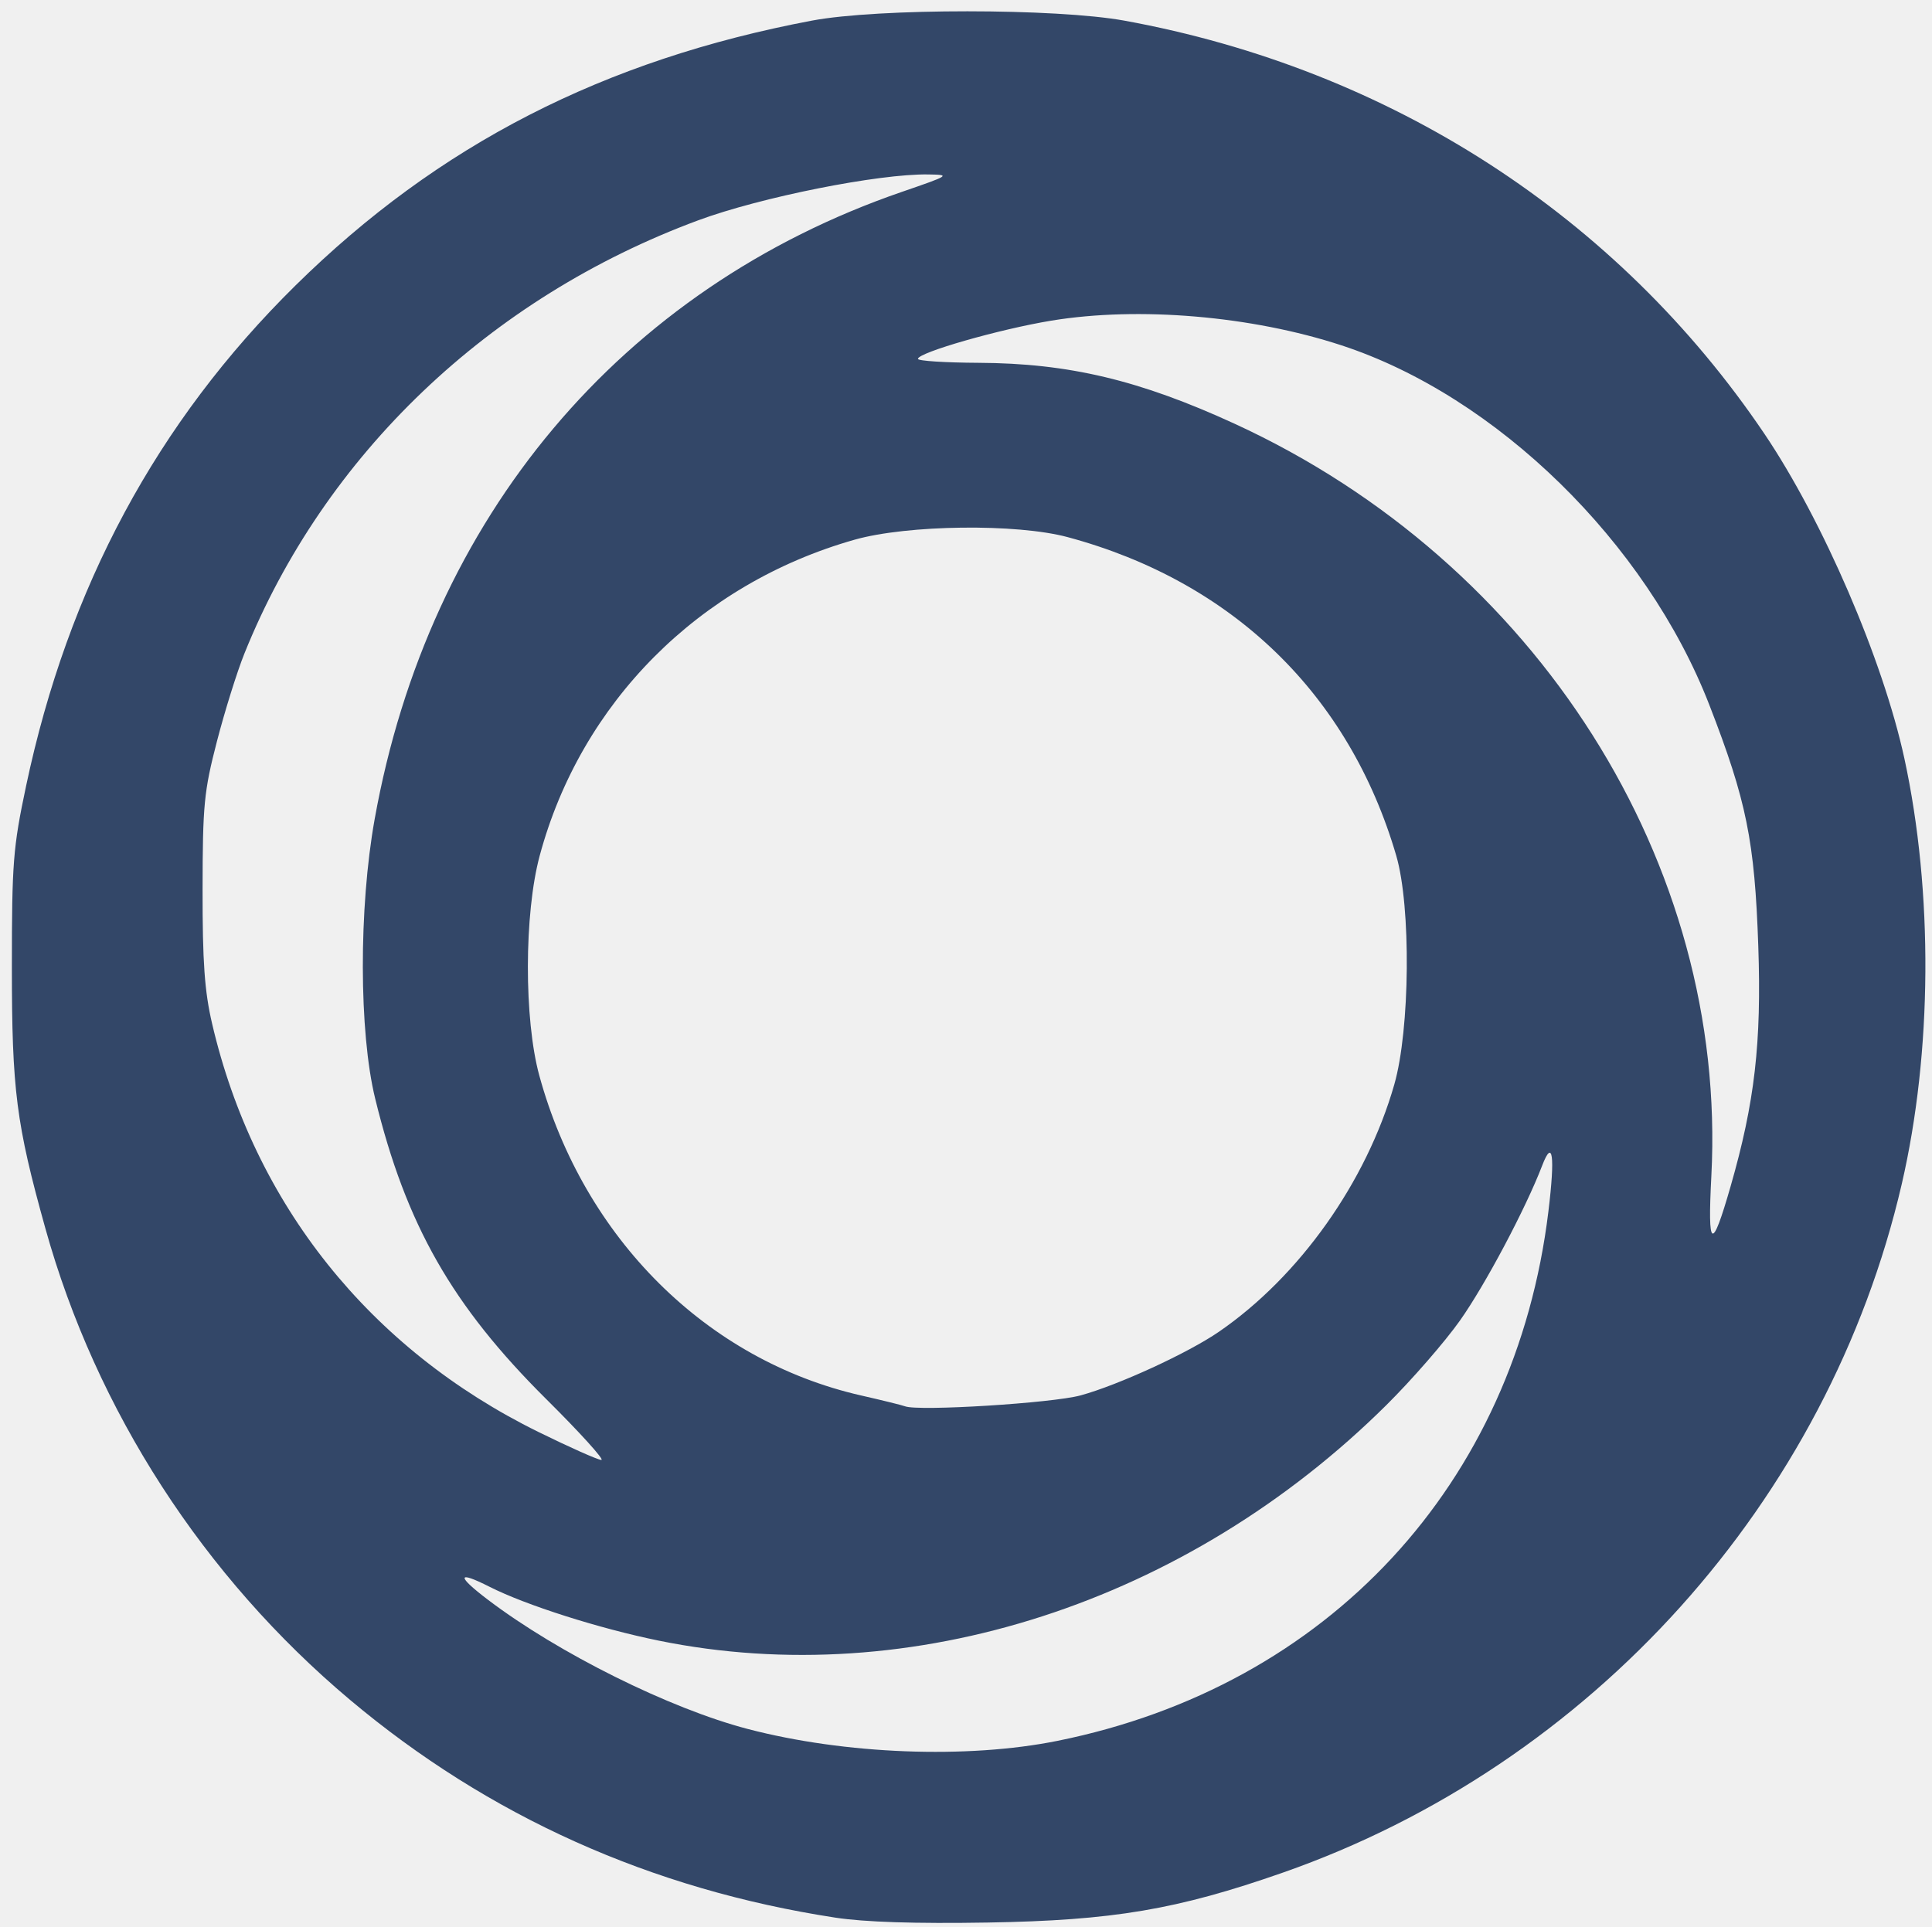
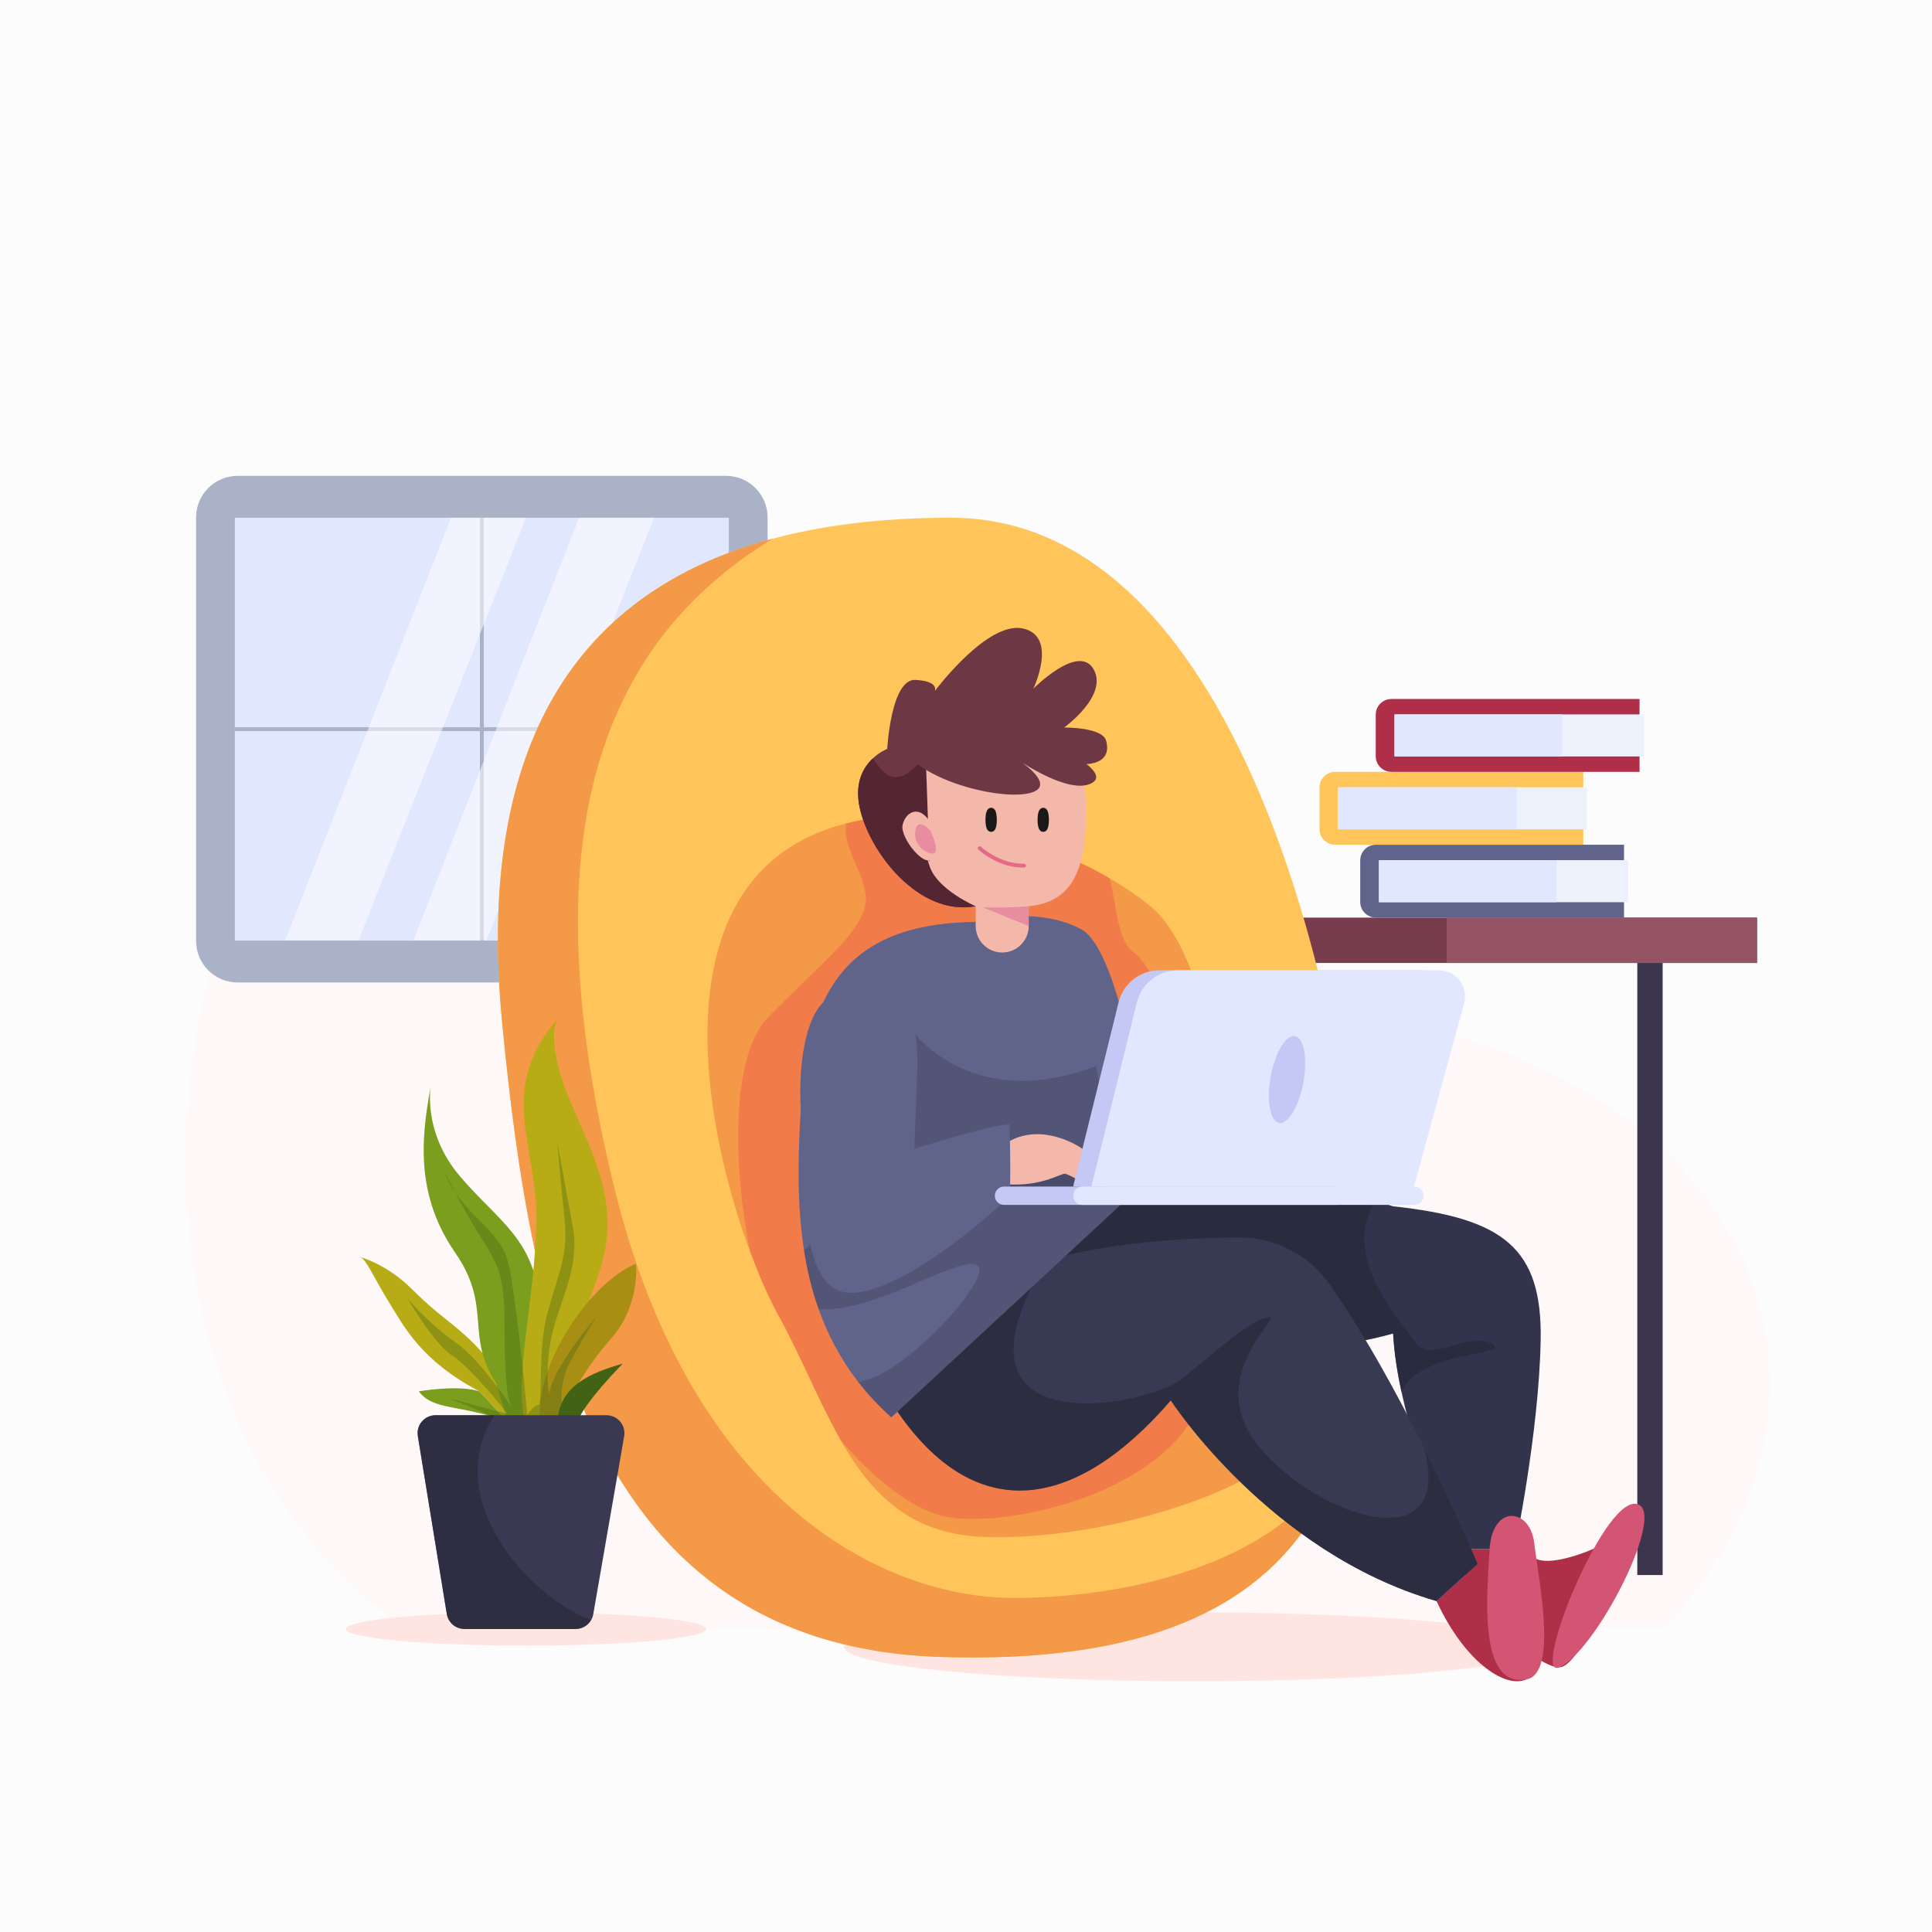
- <svg xmlns="http://www.w3.org/2000/svg" version="1.1" id="svg1" width="374" height="373" viewBox="0 0 374 373">
-   <g id="g1">
-     <path style="fill:#334768;fill-opacity:1" d="M 161.694,371.288 C 126.084,365.822 94.612,351.694 67.753,329.119 39.405,305.292 18.615,273.112 8.785,237.845 3.125,217.538 2.298,211.082 2.299,187.194 c 10e-4,-20.167 0.23,-23.083 2.747,-35 C 13.174,113.721 30.404,81.693 57.173,55.3 84.823,28.038 116.874,11.595 157.194,3.988 c 12.753,-2.406 47.29,-2.398 60.5,0.015 51.383,9.385 95.409,37.82 123.877,80.009 11.306,16.755 22.959,43.798 27.086,62.861 5.597,25.851 5.402,56.861 -0.519,82.407 -14.226,61.38 -60.084,112.403 -119.8,133.294 -20.477,7.164 -32.856,9.258 -57.145,9.666 -13.978,0.235 -23.842,-0.083 -29.5,-0.952 z m 43,-34.225 c 52.375,-10.56 88.638,-49.677 95.052,-102.532 1.309,-10.784 0.839,-14.205 -1.214,-8.843 -3.183,8.313 -11.016,23.077 -15.918,30.005 -2.919,4.125 -9.317,11.477 -14.218,16.338 -38.6,38.282 -92.01,55.582 -140.866,45.628 -11.523,-2.348 -25.757,-6.879 -32.766,-10.43 -6.325,-3.205 -6.442,-2.141 -0.278,2.535 13.631,10.339 35.155,21.045 50.241,24.991 18.823,4.923 42.482,5.833 59.966,2.308 z m -98.901,-66.119 c -18.29,-18.162 -27.191,-33.795 -33.168,-58.25 -3.144,-12.864 -3.188,-36.859 -0.1,-54.081 10.483,-58.46 47.718,-102.764 102.09,-121.472 9.293,-3.197 9.444,-3.298 5.079,-3.366 -9.598,-0.149 -32.416,4.4 -44.5,8.871 -40.522,14.995 -72.4,45.428 -87.889,83.907 -1.408,3.498 -3.8,11.148 -5.314,17 -2.504,9.672 -2.756,12.278 -2.776,28.64 -0.017,14.09 0.384,19.738 1.843,26 8.148,34.977 30.52,62.984 63.136,79.043 6.05,2.979 11.547,5.425 12.216,5.436 0.669,0.011 -4.109,-5.267 -10.617,-11.73 z m 103.401,-0.773 c 7.334,-2.01 20.784,-8.201 26.779,-12.325 15.591,-10.727 28.524,-28.966 33.936,-47.86 3.055,-10.665 3.262,-34.43 0.386,-44.291 -9.098,-31.201 -31.671,-53.097 -63.601,-61.694 -9.878,-2.66 -31.021,-2.406 -41.259,0.495 -30.091,8.526 -52.976,31.5 -60.964,61.2 -3.017,11.216 -3.049,31.68 -0.068,42.565 8.618,31.466 32.415,55.124 62.291,61.927 4.125,0.939 7.95,1.883 8.5,2.097 2.569,1.001 28.524,-0.612 34,-2.113 z m 125.82,-40.477 c 4.673,-16.256 5.999,-27.762 5.359,-46.49 -0.697,-20.397 -2.279,-28.189 -9.49,-46.752 -12.215,-31.443 -41.174,-59.751 -71.189,-69.586 -17.4,-5.702 -39.254,-7.564 -56.156,-4.786 -10.046,1.651 -25.845,6.18 -25.843,7.408 7.6e-4,0.389 5.288,0.73 11.75,0.76 17.447,0.079 31.176,3.348 49.568,11.802 58.475,26.879 95.422,85.186 92.275,145.623 -0.745,14.309 0.068,14.75 3.726,2.022 z" id="path1" />
+ <svg xmlns="http://www.w3.org/2000/svg" version="1.1" x="0px" y="0px" viewBox="0 0 500 500" style="enable-background:new 0 0 500 500;" xml:space="preserve">
+   <g id="BACKGROUND">
+     <rect style="fill:#FCFCFC;" width="500" height="500" />
+   </g>
+   <g id="OBJECTS">
+     <g>
+       <path style="fill:#FFF8F8;" d="M430.293,421.581c53.242-54.439,30.193-138.907-72.957-158.178s-125.393-134.705-219.2-110.627    C44.329,176.853,8.714,354.133,104.981,421.581H430.293z" />
+       <rect x="423.732" y="243.346" transform="matrix(-1 -1.224647e-16 1.224647e-16 -1 854.025 650.9636)" style="fill:#3B364D;" width="6.56" height="164.272" />
+       <path style="fill:#FFE5E2;" d="M182.753,421.581c0,2.381-20.873,4.311-46.622,4.311c-25.748,0-46.622-1.93-46.622-4.311    c0-2.381,20.873-4.311,46.622-4.311C161.88,417.27,182.753,419.2,182.753,421.581z" />
+       <ellipse style="fill:#FFE5E2;" cx="309.02" cy="426.191" rx="90.615" ry="8.922" />
+       <g>
+         <path style="fill:#AAB2C8;" d="M187.896,254.266H61.504c-5.942,0-10.758-4.817-10.758-10.758V133.907     c0-5.942,4.817-10.758,10.758-10.758h126.392c5.942,0,10.758,4.817,10.758,10.758v109.601     C198.655,249.449,193.838,254.266,187.896,254.266z" />
+         <rect x="60.774" y="133.988" style="fill:#E0E7FF;" width="127.852" height="109.439" />
+         <line style="fill:none;stroke:#AAB2C8;stroke-miterlimit:10;" x1="124.7" y1="133.988" x2="124.7" y2="243.427" />
+         <line style="fill:none;stroke:#AAB2C8;stroke-miterlimit:10;" x1="188.626" y1="188.707" x2="60.774" y2="188.707" />
+         <polygon style="opacity:0.54;fill:#FFFFFF;" points="116.707,133.988 73.83,243.346 92.793,243.346 136.132,133.988    " />
+         <polygon style="opacity:0.54;fill:#FFFFFF;" points="149.862,133.988 106.985,243.346 125.948,243.346 169.287,133.988    " />
+       </g>
+       <rect x="328.821" y="237.474" style="fill:#773C4D;" width="125.896" height="11.743" />
+       <rect x="374.417" y="237.474" style="fill:#965363;" width="80.299" height="11.743" />
+       <g>
+         <path style="fill:#61648A;" d="M420.297,237.474h-64.223c-2.236,0-4.049-1.813-4.049-4.049v-10.762     c0-2.236,1.813-4.049,4.049-4.049h64.223V237.474z" />
+         <rect x="356.979" y="222.602" style="fill:#EDF1FC;" width="64.411" height="10.886" />
+         <rect x="356.823" y="222.602" style="fill:#E0E7FF;" width="45.978" height="10.886" />
+         <path style="fill:#FFC55A;" d="M409.753,218.615H345.53c-2.236,0-4.049-1.813-4.049-4.049v-10.762     c0-2.236,1.813-4.049,4.049-4.049h64.223V218.615z" />
+         <rect x="346.279" y="203.742" style="fill:#EDF1FC;" width="64.411" height="10.886" />
+         <rect x="346.279" y="203.742" style="fill:#E0E7FF;" width="46.298" height="10.886" />
+         <path style="fill:#AF2F48;" d="M424.314,199.755h-64.223c-2.236,0-4.049-1.813-4.049-4.049v-10.762     c0-2.236,1.813-4.049,4.049-4.049h64.223V199.755z" />
+         <rect x="361.056" y="184.883" style="fill:#EDF1FC;" width="64.411" height="10.886" />
+         <rect x="360.841" y="184.883" style="fill:#E0E7FF;" width="43.415" height="10.886" />
+       </g>
+       <g>
+         <path style="fill:#FFC55A;" d="M352.792,334.597c0.087,14.032-1.237,27.401-4.863,39.437c0,0.009-0.009,0.017-0.009,0.026     c-10.162,33.694-38.417,56.911-104.488,54.759c-89.672-2.92-105.961-86.299-113.482-164.258     c-6.109-63.256,12.907-109.813,69.993-125.135c13.273-3.565,28.612-5.438,46.165-5.438     C326.803,133.988,352.453,281.251,352.792,334.597z" />
+         <path style="fill:#F49947;" d="M347.92,374.06c-10.162,33.694-38.417,56.911-104.488,54.759     c-89.672-2.92-105.961-86.299-113.482-164.258c-6.109-63.256,12.907-109.813,69.993-125.135     c-49.024,29.885-61.199,84.33-41.163,167.151c20.028,82.822,70.577,106.911,103.312,106.963     C294.818,413.602,335.902,402.917,347.92,374.06z" />
+         <path style="fill:#F49947;" d="M223.381,212.168c-63.962,11.387-36.058,102.752-21.919,128.335     c14.138,25.584,20.165,55.88,52.834,57.227c32.67,1.346,74.412-13.465,78.451-24.238c4.039-10.772-14.444-66.92-14.444-66.92     s-2.556-56.824-20.261-71.747C280.339,219.903,244.628,208.386,223.381,212.168z" />
+         <path style="fill:#F27C49;" d="M309.022,366.256c-11.684,21.84-51.508,29.516-65.154,26.06     c-8.033-2.038-17.67-9.332-26.433-19.802c-5.596-9.858-10.079-21.347-15.972-32.012c-2.216-4.008-4.764-9.621-7.243-16.286     c-4.874-23.461-4.73-51.321,4.432-60.815c12.44-12.873,24.514-21.941,25.381-29.915c0.671-6.258-6.428-14.512-5.001-20.379     c1.393-0.357,2.845-0.671,4.348-0.934c17.5-3.116,44.809,4.144,63.795,15.14c1.826,6.92,1.987,16.193,6.284,19.199     c6.606,4.602,16.821,33.464,19.411,47.016C315.45,307.08,309.022,366.256,309.022,366.256z" />
+       </g>
+       <g>
+         <path style="fill:#AF2F48;" d="M395.898,400.901c0.516,8.22,24.297-2.271,27.444-6.817c0,0-13.022,37.419-19.8,37.419     c-6.778,0-25.256-19.49-25.256-19.49l2.218-11.112H395.898z" />
+         <path style="fill:#D35473;" d="M403.542,431.503c-7.377,3.165,11.057-43.364,19.8-42.315     C432.085,390.237,413.068,427.417,403.542,431.503z" />
+         <path style="fill:#31344C;" d="M398.722,347.026c-0.479,24.054-6.728,53.878-6.728,53.878h-15.4c0,0-9.465-20.298-13.901-40.727     c-1.116-5.125-1.909-10.258-2.161-15.078c0,0-23.863,7.216-46.949,2.885c-9.604-1.795-20.481-4.846-29.911-7.8     c-13.23-4.131-23.61-8.07-23.61-8.07l0.784-0.994l16.838-21.3l45.32-6.815l5.308-0.802l32.221,9.988     C389.109,315.276,399.21,322.971,398.722,347.026z" />
+         <path style="opacity:0.54;fill:#232433;" d="M362.693,360.177c-1.116-5.125-1.909-10.258-2.161-15.078     c0,0-23.863,7.216-46.949,2.885c-9.604-1.795-20.481-4.846-29.911-7.8l-22.825-9.064l-1.996-0.793l-3.782-15.757l48.745-17.03     l19.191,5.465l32.238,9.172c-7.792,13.997,7.888,30.552,11.33,35.529c3.443,4.976,13.23-3.059,19.435,0     C392.212,350.764,367.626,349.3,362.693,360.177z" />
+         <path style="fill:#AF2F48;" d="M371.787,414.37c7.081,15.384,17.573,22.728,23.168,20.28l-2.448-25.529l-10.137-4.372     L371.787,414.37z" />
+         <path style="fill:#D35473;" d="M394.955,434.651c-12.461,2.077-10.142-22.036-9.442-33.749     c0.699-11.713,10.492-10.664,11.541-1.571C398.103,408.422,403.349,433.252,394.955,434.651z" />
+         <path style="fill:#383952;" d="M382.372,404.747l-10.58,9.622c-43.298-12.507-68.79-51.952-68.79-51.952     c-24.054,27.898-50.993,34.156-72.669,0c0,0,1.368-15.182,18.947-26.887c3.408-2.283,7.434-4.427,12.175-6.301     c18.799-7.443,43.803-8.89,59.212-8.977c9.299-0.052,18.006,4.48,23.374,12.071c9.064,12.812,17.701,28.7,24.482,42.33     C376.855,391.413,382.372,404.747,382.372,404.747z" />
+         <path style="opacity:0.54;fill:#232433;" d="M382.372,404.747l-10.58,9.622c-43.298-12.507-68.79-51.952-68.79-51.952     c-24.054,27.898-50.993,34.156-72.669,0c0,0,1.368-15.182,18.947-26.887l18.145-3.355c-21.178,41.59,29.737,31.889,38.923,24.307     c9.186-7.591,17.858-15.191,21.963-15.609c4.105-0.418-17.544,15.574-2.275,33.781c15.26,18.215,50.479,29.562,42.487,0     C376.855,391.413,382.372,404.747,382.372,404.747z" />
+         <path style="fill:#6D3744;" d="M276.847,197.61h-0.645c0,0-6.415,24.551-17.352,33.702c-1.97,1.647-4.087,2.798-6.345,3.216     c-14.755,2.728-27.61-14.084-30.042-25.614c-1.359-6.449,1.037-10.406,3.417-12.629c1.865-1.778,3.73-2.466,3.73-2.466     s0.967-18.189,7.303-17.858c6.092,0.314,5.072,2.728,4.994,2.911c0.392-0.523,13.648-18.145,22.764-16.228     c9.256,1.952,2.763,15.583,2.763,15.583s11.687-11.844,15.583-5.029c3.896,6.815-7.626,15.095-7.626,15.095     s9.901-0.157,10.877,3.416C287.236,195.274,285.78,198.69,276.847,197.61z" />
+         <path style="fill:#542633;" d="M258.85,231.312c-1.97,1.647-4.087,2.798-6.345,3.216c-14.755,2.728-27.61-14.084-30.042-25.614     c-1.359-6.449,1.037-10.406,3.417-12.629c2.196,2.85,5.133,8.567,11.835,1.325h3.112L258.85,231.312z" />
+         <path style="fill:#61648A;" d="M298.043,304.346l-67.378,62.463c-3.277-2.946-6.127-6.022-8.593-9.221h-0.009     c-4.576-5.909-7.87-12.219-10.206-18.799c-1.752-4.941-2.972-10.031-3.774-15.217c-1.848-11.835-1.595-24.211-0.845-36.5     c1.752-28.778,10.45-47.996,44.997-48.484c0,0,15.836-4.427,27.558,1.891c9.221,4.959,15.226,41.633,17.37,57.059     C297.746,301.723,298.043,304.346,298.043,304.346z" />
+         <path style="opacity:0.36;fill:#383952;" d="M283.692,275.899c-35.47,13.302-50.155-12.496-50.155-12.496l-11.469,41.226     l24.542,7.563l42.728-4.449L283.692,275.899z" />
+         <path style="opacity:0.36;fill:#383952;" d="M298.043,304.346l-67.378,62.463c-3.277-2.946-6.127-6.022-8.593-9.221     c11.722-0.889,36.901-28.918,30.286-30.382c-5.918-1.299-26.285,12.559-40.5,11.583c-1.752-4.941-2.972-10.031-3.774-15.217     l21.649-18.947l67.43-7.086C297.746,301.723,298.043,304.346,298.043,304.346z" />
+         <path style="fill:#F4B8AB;" d="M260.064,296.049c7.914-5.349,17.125-0.891,20.394,1.486c3.268,2.377,0,8.617,0,8.617     s-3.566-2.08-4.754-2.377c-1.188-0.297-6.918,4.16-18.316,2.377C245.989,304.368,260.064,296.049,260.064,296.049z" />
+         <path style="fill:#61648A;" d="M213.824,258.725c15.52-11.574,24.311-1.404,23.56,18.599     c-0.751,20.002-0.751,20.002-0.751,20.002s19.793-6.316,24.635-6.316c0,0,0.422,13.686,0,18.599c0,0-23.933,23.16-39.725,24.915     c-15.791,1.755-12.633-29.477-14.037-43.865C206.103,276.271,208.432,262.746,213.824,258.725z" />
+         <g>
+           <path style="fill:#C3C9F4;" d="M277.721,307.078l11.773-47.687c1.2-4.862,5.562-8.278,10.57-8.278h67.555      c4.435,0,7.682,4.18,6.584,8.478l-13.633,49.864L277.721,307.078z" />
+           <path style="fill:#E0E7FF;" d="M282.451,307.078l11.773-47.687c1.2-4.862,5.562-8.278,10.57-8.278h67.555      c4.435,0,7.682,4.18,6.584,8.478l-13.633,49.864L282.451,307.078z" />
+           <path style="fill:#C3C9F4;" d="M345.783,311.832h-85.945c-1.313,0-2.377-1.064-2.377-2.377l0,0c0-1.313,1.064-2.377,2.377-2.377      h85.945c1.313,0,2.377,1.064,2.377,2.377l0,0C348.159,310.767,347.095,311.832,345.783,311.832z" />
+           <path style="fill:#E0E7FF;" d="M366.043,311.832h-85.944c-1.313,0-2.377-1.064-2.377-2.377l0,0c0-1.313,1.064-2.377,2.377-2.377      h85.944c1.313,0,2.377,1.064,2.377,2.377l0,0C368.42,310.767,367.356,311.832,366.043,311.832z" />
+           <path style="fill:#C3C9F4;" d="M337.305,280.148c-1.133,6.2-3.943,10.88-6.277,10.454c-2.334-0.426-3.307-5.798-2.174-11.998      c1.133-6.2,3.943-10.88,6.277-10.454C337.465,268.577,338.438,273.949,337.305,280.148z" />
+         </g>
+         <path style="fill:#F4B8AB;" d="M280.702,201.598c1.497,21.956-1.996,31.686-14.471,32.934v5.115c0,3.79-3.072,6.861-6.861,6.861     l0,0c-3.789,0-6.861-3.072-6.861-6.861v-5.115c0,0-9.98-4.242-11.976-10.479c-1.996-6.237,0-0.998,0-0.998l-0.887-25.449h41.381     L280.702,201.598z" />
+         <path style="fill:#F4B8AB;" d="M241.161,213.492c-3.138-5.721-6.828-3.322-7.567,0c-0.738,3.322,5.906,11.409,7.567,8.565     C242.822,219.213,241.161,213.492,241.161,213.492z" />
+         <path style="fill:#6D3744;" d="M234.281,194.79c6.68,8.117,25.619,12.338,32.473,10.39c6.854-1.948-2.886-8.279-2.886-8.279     s12.71,8.766,18.53,5.844c5.82-2.922-9.872-10.065-9.872-10.065L234.281,194.79z" />
+         <path style="fill:none;stroke:#191918;stroke-width:2;stroke-miterlimit:10;" d="M256.974,212.168c0,1.174-0.21,2.125-0.47,2.125     c-0.26,0-0.47-0.952-0.47-2.125c0-1.174,0.211-2.126,0.47-2.126C256.763,210.043,256.974,210.994,256.974,212.168z" />
+         <path style="fill:none;stroke:#191918;stroke-width:2;stroke-miterlimit:10;" d="M270.46,212.168c0,1.174-0.211,2.125-0.47,2.125     c-0.26,0-0.471-0.952-0.471-2.125c0-1.174,0.211-2.126,0.471-2.126C270.249,210.043,270.46,210.994,270.46,212.168z" />
+         <path style="fill:none;stroke:#E56A85;stroke-linecap:round;stroke-miterlimit:10;" d="M265.026,224.027     c-6.459,0.148-11.468-4.503-11.468-4.503" />
+         <path style="opacity:0.53;fill:#DD6595;" d="M266.231,234.532c-5.526,0.497-11.935,0.294-11.935,0.294l11.935,4.82V234.532z" />
+         <path style="opacity:0.53;fill:#DD6595;" d="M240.827,215.026c-2.797-2.936-4.171-1.73-3.984,1.321     c0.187,3.051,3.865,5.238,5.056,4.363C243.09,219.836,240.827,215.026,240.827,215.026z" />
+       </g>
+       <g>
+         <g>
+           <path style="fill:#7C9E1E;" d="M131.426,367.927c-12.408-4.558-19.245-2.785-23.044-7.85c0,0,10.129-1.773,15.7,0      L131.426,367.927z" />
+           <path style="fill:#B7AC15;" d="M124.082,360.077c-15.078-7.879-19.55-16.822-23.383-22.997      c-3.833-6.175-5.962-11.286-7.453-11.712c-1.491-0.426,6.175,1.065,13.415,8.305c7.24,7.24,10.221,8.305,15.97,14.054      c5.749,5.749,10.86,14.21,11.499,20.201h-2.705L124.082,360.077z" />
+           <path style="fill:#7C9E1E;" d="M128.381,357.947c-8.146-12.503-0.835-19.684-10.647-33.857      c-11.499-16.609-7.879-33.218-6.175-43.652c0,0-2.55,12.143,7.455,23.958c10.006,11.815,19.801,16.392,20.652,34.013      c0.852,17.622-2.555,29.518-2.555,29.518h-5.686L128.381,357.947z" />
+           <path style="fill:#B7AC15;" d="M135.796,367.927c-2.73-11.711,2.594-31.699,3.02-51.502      c0.426-19.803-10.647-34.496,5.749-53.021c0,0-3.407,3.407,1.278,17.035c4.685,13.628,15.119,27.895,10.008,46.207      c-5.111,18.313-16.123,33.311-16.047,41.281H135.796z" />
+           <path style="fill:#A88F14;" d="M139.803,367.927c-1.704-14.054,12.639-35.958,24.777-40.855c0,0,1.277,10.765-6.601,19.543      c-7.879,8.778-13.736,21.313-13.736,21.313H139.803z" />
+           <path style="fill:#426313;" d="M144.243,367.927c0.534-9.341,8.626-12.616,16.93-15.024c0,0-10.008,10.098-11.711,15.024      H144.243z" />
+           <path style="opacity:0.36;fill:#426313;" d="M148.14,368.993c1.415-7.075,4.605-9.3,4.021-9.704      c-0.584-0.404-4.214,5.55-6.038,8.638c0,0-2.43-8.07,1.209-15.024c3.639-6.954,7.075-12.21,7.075-12.21      s-11.724,13.543-12.331,20.389c0,0-1.213-6.88,0.809-15.757c2.021-8.877,7.277-17.367,5.357-27.878      c-1.92-10.512-3.998-21.729-3.998-21.729s0.873,10.688,1.88,19.948c1.007,9.26-1.737,14.112-4.408,24.017      c-2.671,9.905-1.176,23.999-2.328,23.926c-1.152-0.073-2.971,2.555-2.971,2.555s-1.22-15.161-3.036-28.098      c-1.816-12.937-1.613-14.68-9.497-22.4c-7.884-7.72-8.894-12.439-8.894-12.439s5.324,10.581,9.737,17.454      c4.413,6.873,5.828,9.905,5.828,22.034s0.606,18.946,1.617,20.894c1.011,1.949-7.479-11.526-14.15-16.109      c-6.671-4.583-12.129-10.849-12.735-11.86c-0.606-1.011,6.469,11.724,11.724,15.161c5.256,3.437,14.416,15.161,14.416,15.161      l-15.022-4.043l16.977,7.075H148.14z" />
+         </g>
+         <path style="fill:#3A3852;" d="M161.531,371.7l-7.992,46.034c-0.096,0.561-0.288,1.074-0.561,1.539     c-0.81,1.395-2.316,2.308-4.016,2.308h-28.752c-2.276,0-4.224-1.651-4.585-3.896l-7.494-46.034     c-0.457-2.83,1.723-5.395,4.593-5.395h44.222C159.832,366.257,162.021,368.854,161.531,371.7z" />
+         <path style="opacity:0.54;fill:#232433;" d="M152.979,419.273c-0.81,1.395-2.316,2.308-4.016,2.308h-28.752     c-2.276,0-4.224-1.651-4.585-3.896l-7.494-46.034c-0.457-2.83,1.723-5.395,4.593-5.395h15.206     C113.83,388.156,137.348,413.606,152.979,419.273z" />
+       </g>
+       <path style="fill:#FFC55A;" d="M201.463,340.501c5.893,10.665,10.376,22.154,15.972,32.012    c-6.131-7.311-11.828-16.176-16.261-25.898c-2.836-6.216-5.214-14.028-6.954-22.4    C196.699,330.881,199.247,336.493,201.463,340.501z" />
+     </g>
  </g>
</svg>
